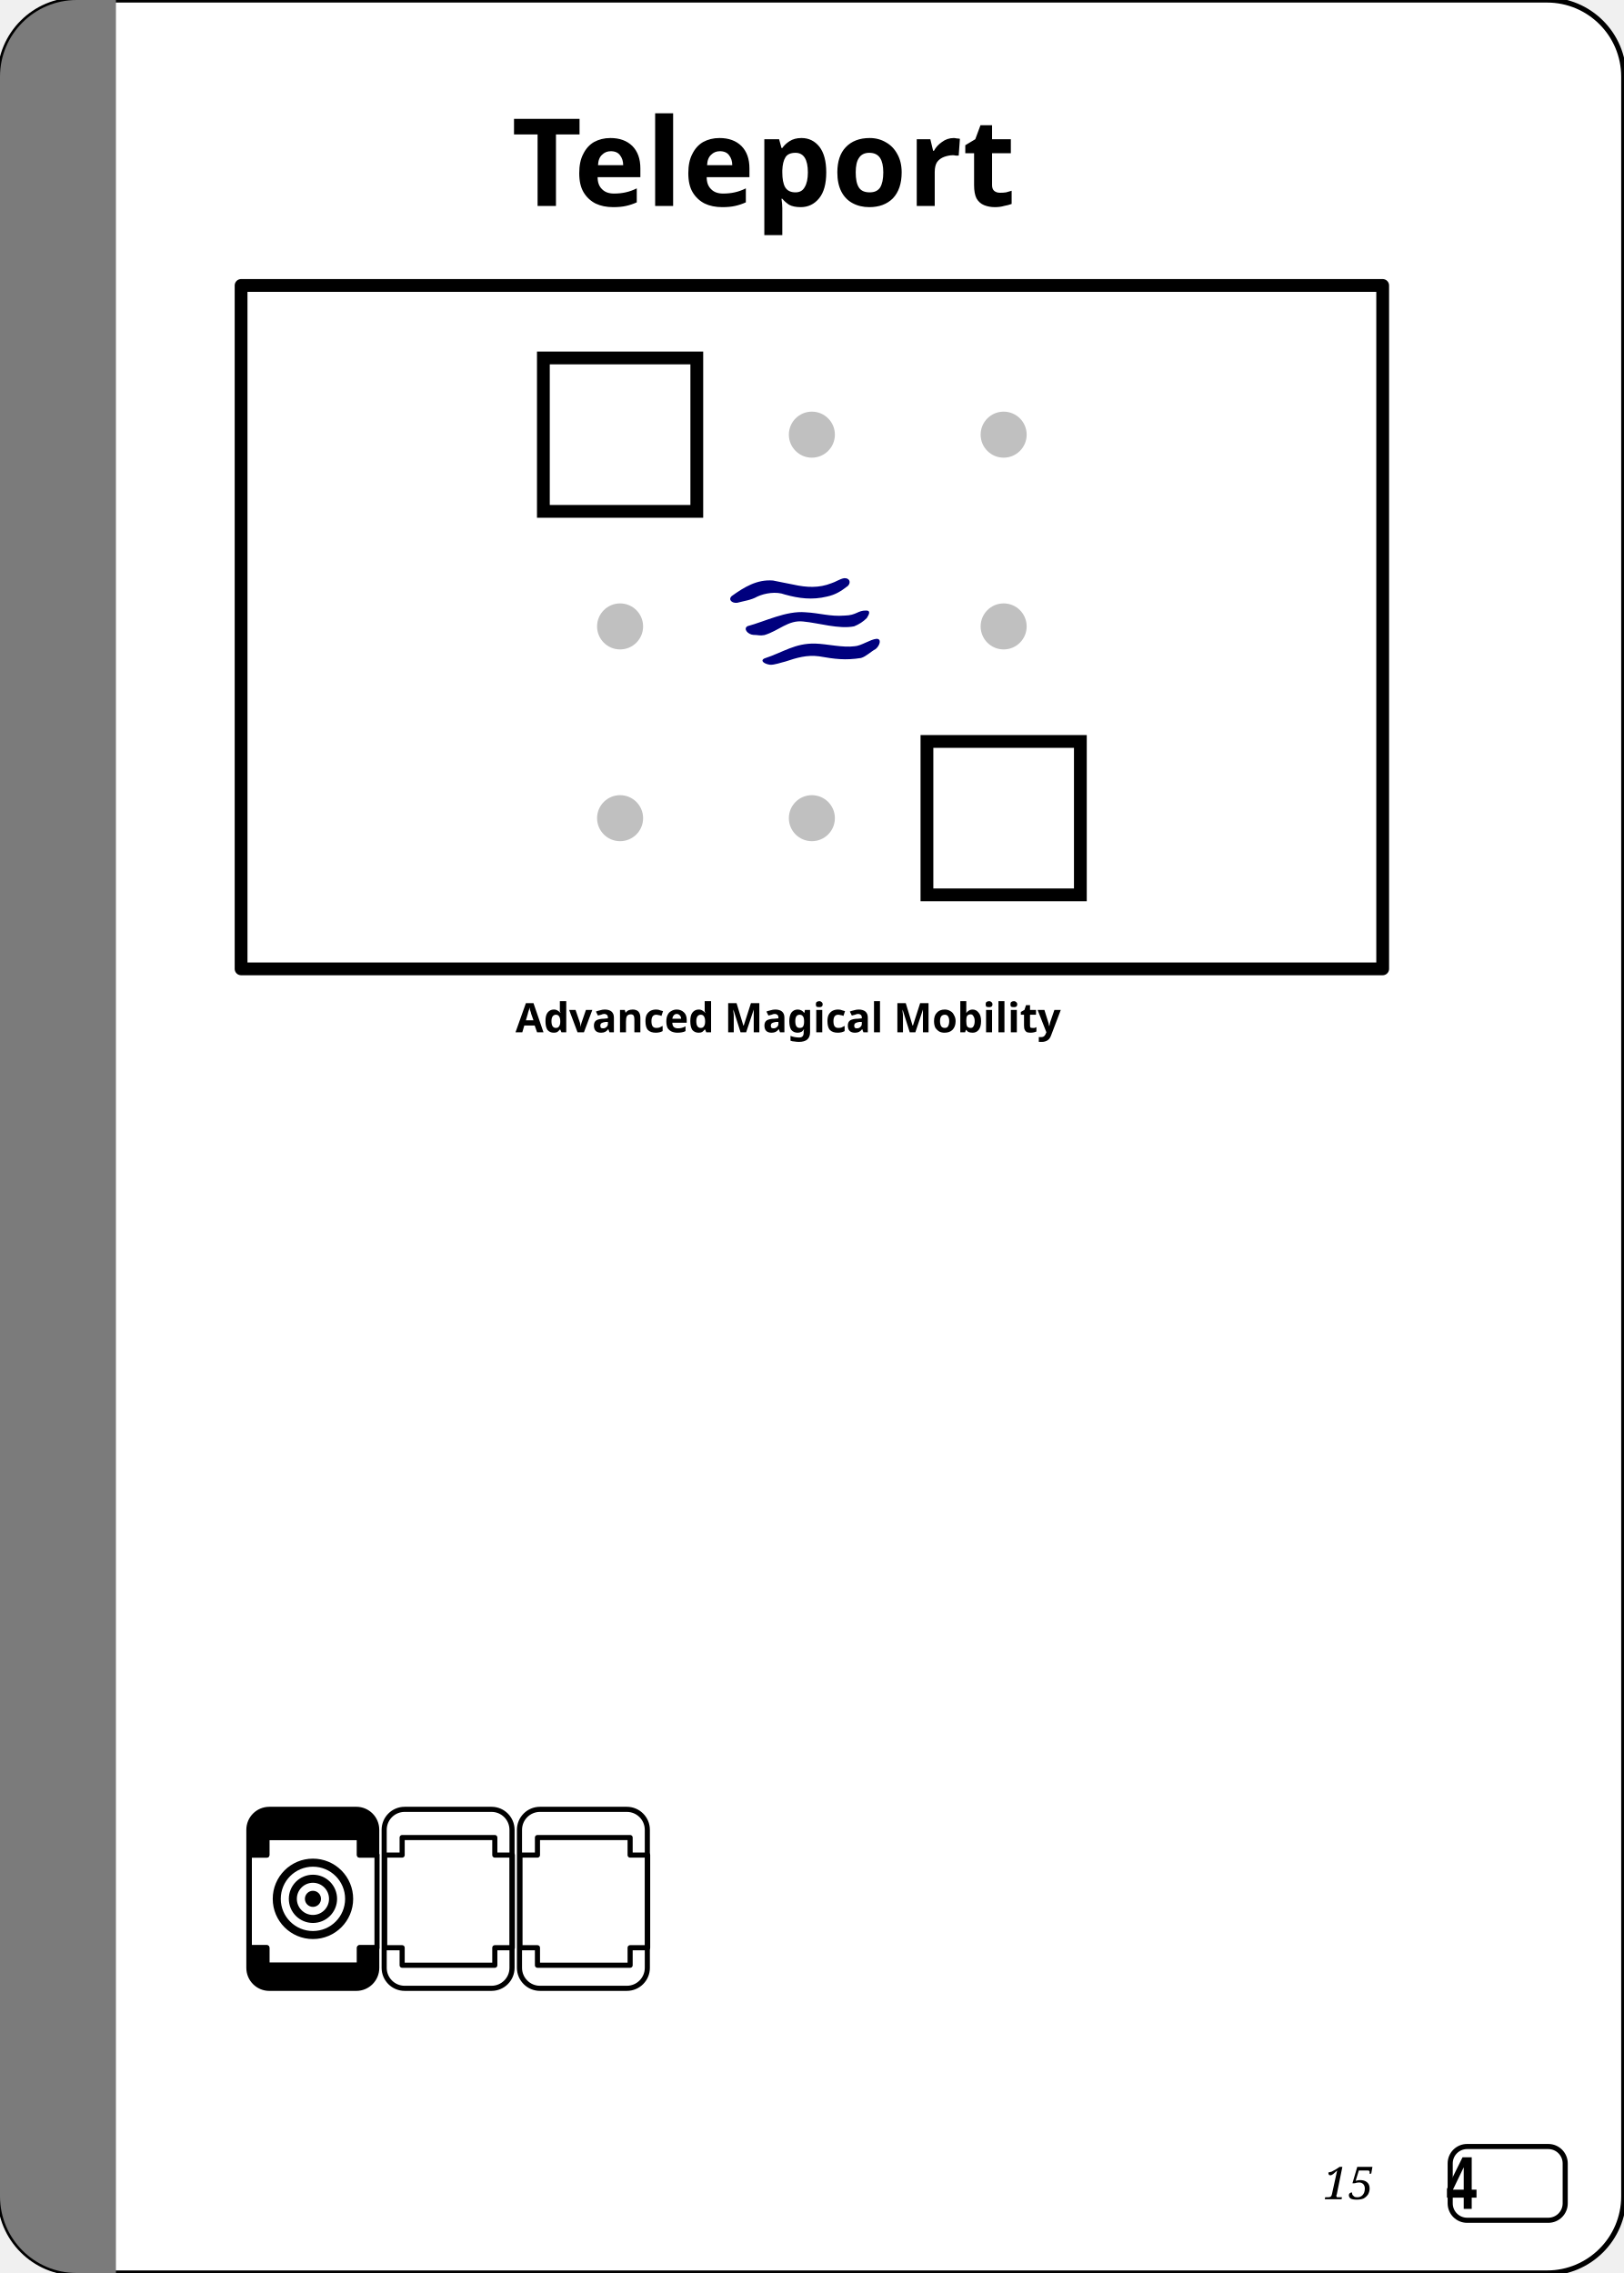
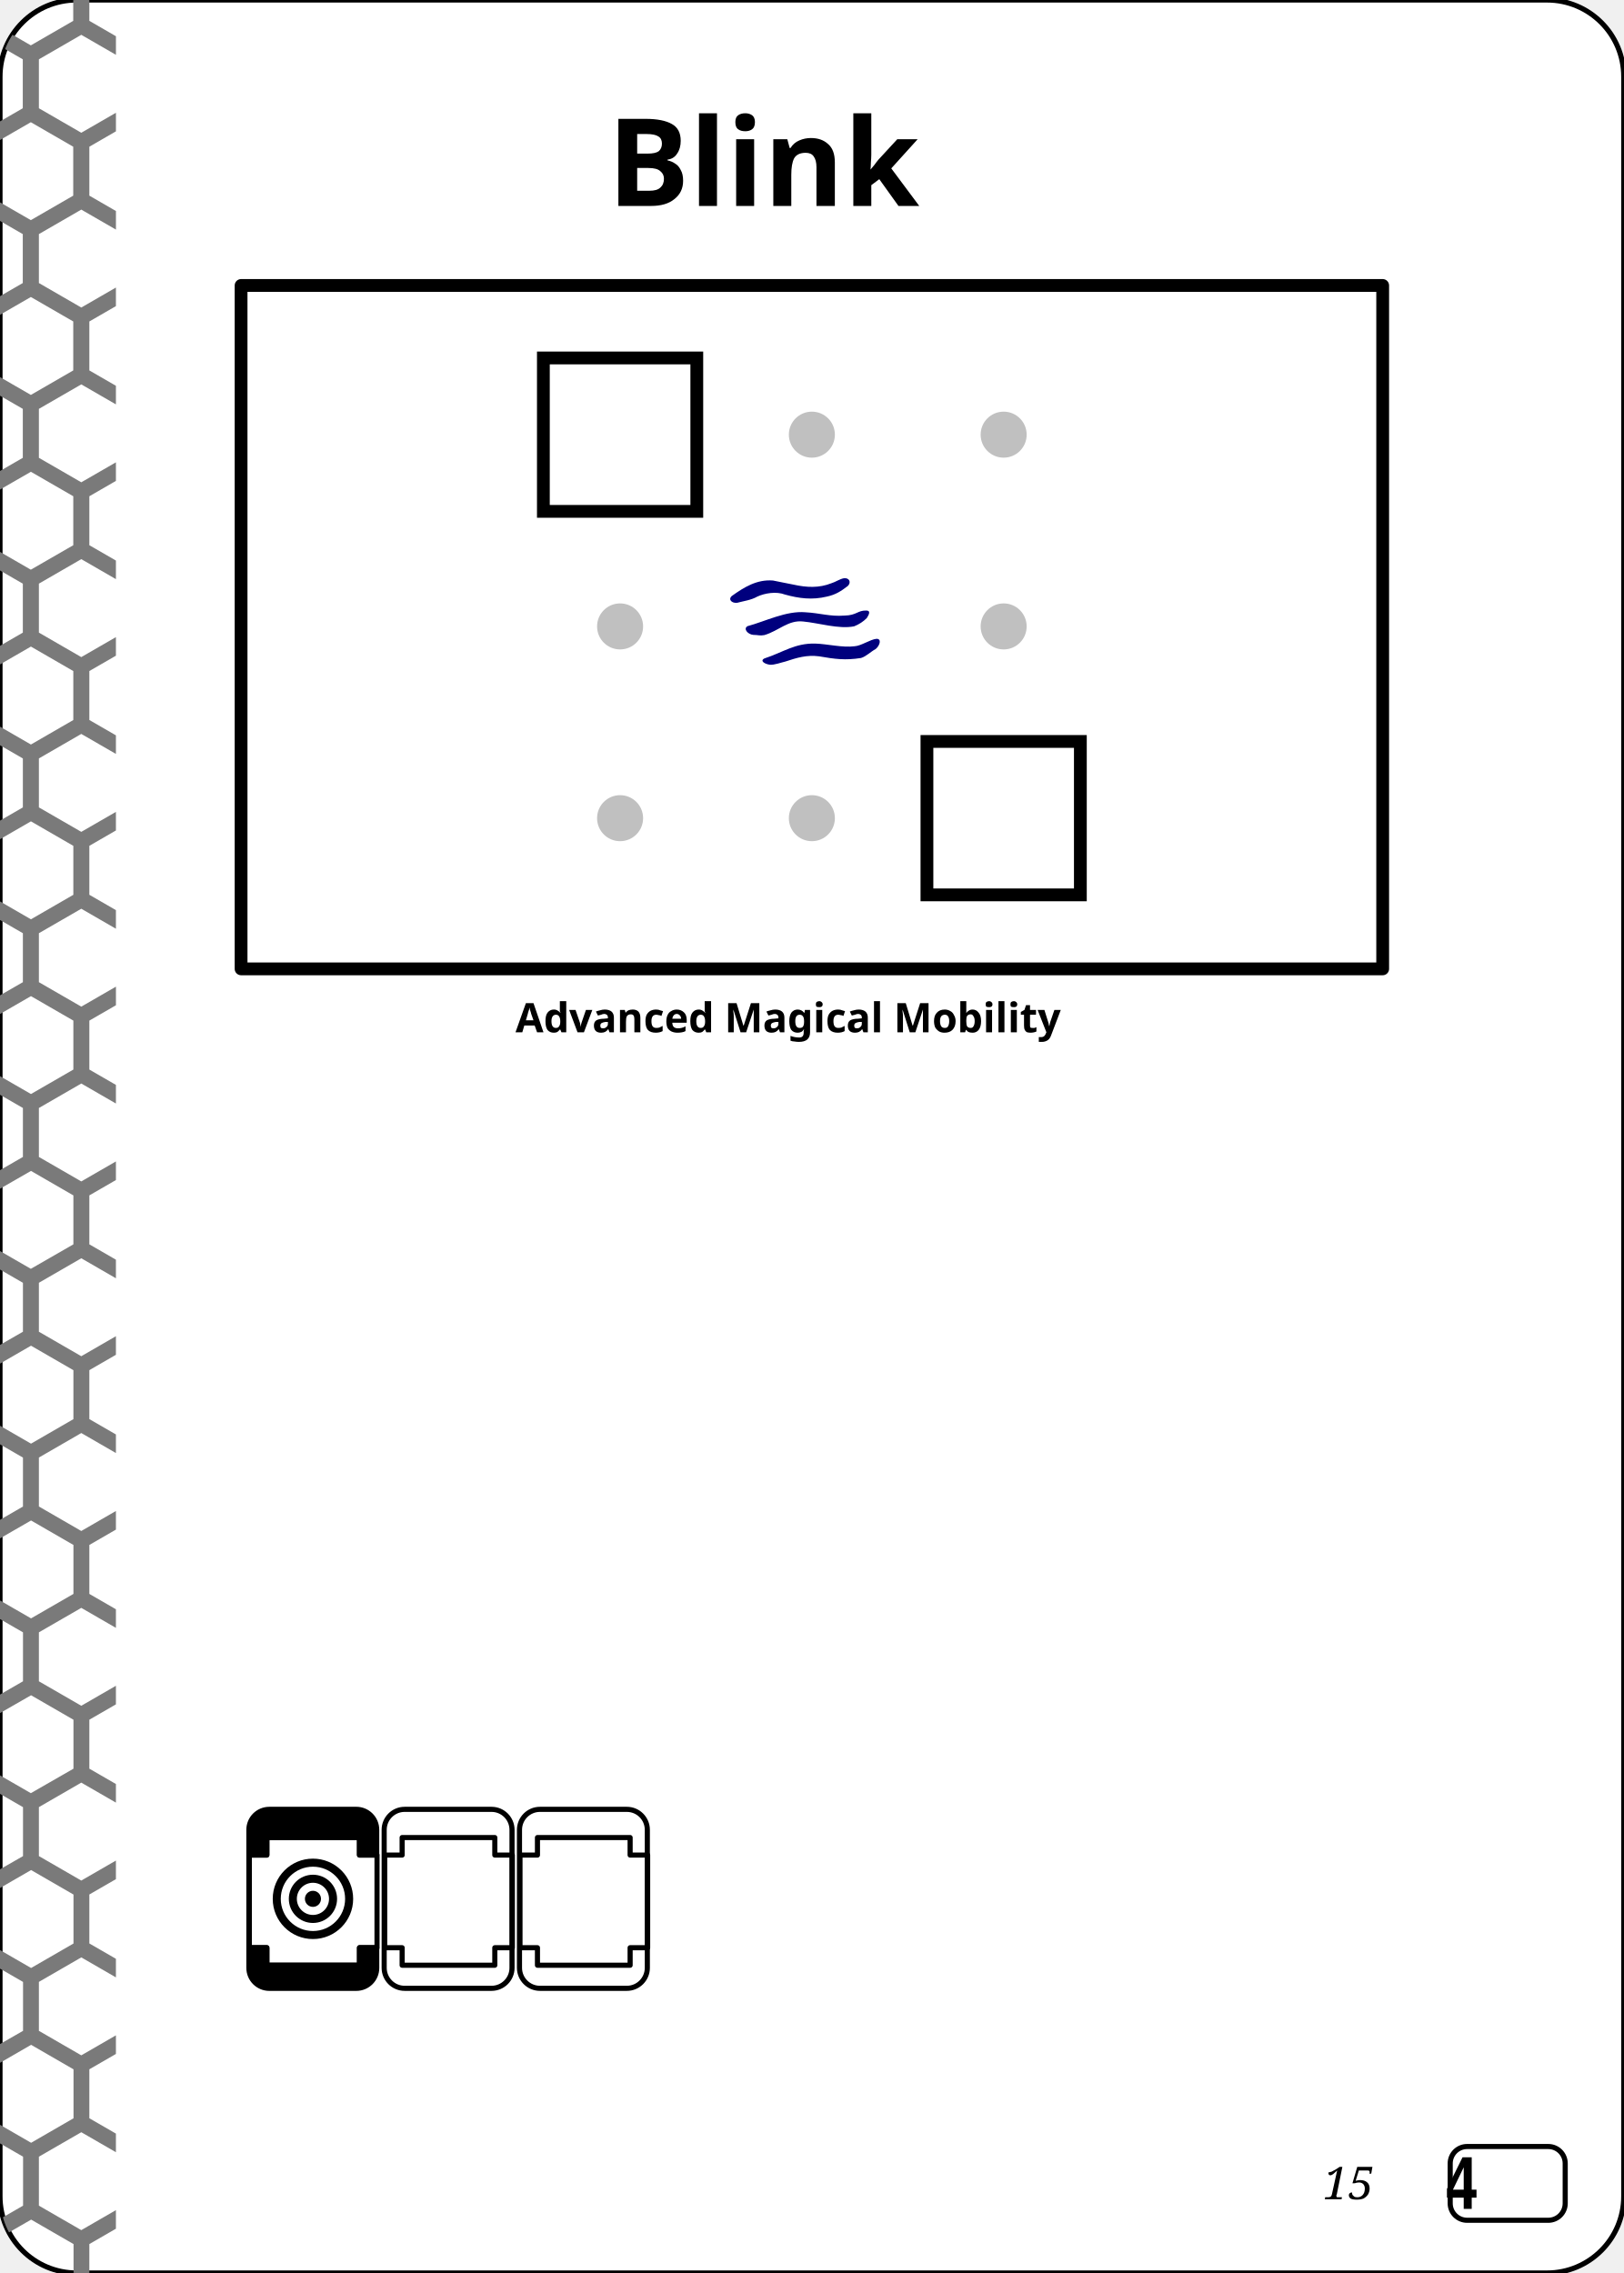
<svg xmlns="http://www.w3.org/2000/svg" xmlns:xlink="http://www.w3.org/1999/xlink" version="1.1" id="svg_root" width="63.5mm" height="88.9mm" viewBox="0 0 63.5 88.9">
  <defs>
    <clipPath id="clippath-1030">
      <rect id="sidebar-clip" x="3.5527137e-15" y="0" width="63.5" height="88.9" rx="3" ry="3" style="display:inline;fill:#ffffff;fill-opacity:1;stroke:none;stroke-width:0.2;stroke-miterlimit:4;stroke-dasharray:none;stroke-opacity:1" />
    </clipPath>
  </defs>
  <g id="card00">
    <rect id="rect1028" x="0" y="0" width="63.5" height="88.9" rx="3" ry="3" style="fill:#ffffff;stroke:none;stroke-width:0" />
    <g id="masters" style="display:none">
      <path style="color:#000000;font-style:normal;font-variant:normal;font-weight:normal;font-stretch:normal;font-size:medium;line-height:normal;font-family:sans-serif;text-indent:0;text-align:start;text-decoration:none;text-decoration-line:none;text-decoration-style:solid;text-decoration-color:#000000;letter-spacing:normal;word-spacing:normal;text-transform:none;writing-mode:lr-tb;direction:ltr;baseline-shift:baseline;text-anchor:start;white-space:normal;clip-rule:nonzero;display:inline;overflow:visible;visibility:visible;opacity:1;isolation:auto;mix-blend-mode:normal;color-interpolation:sRGB;color-interpolation-filters:linearRGB;solid-color:#000000;solid-opacity:1;fill:#303030;fill-opacity:1;fill-rule:evenodd;stroke:none;stroke-width:0.467;stroke-linecap:round;stroke-linejoin:miter;stroke-miterlimit:4;stroke-dasharray:none;stroke-dashoffset:0;stroke-opacity:1;filter:url(#filter9446);color-rendering:auto;image-rendering:auto;shape-rendering:auto;text-rendering:auto;enable-background:accumulate" d="M 3.395,0.496 C 3.162,0.413 2.97,0.396 2.764,0.425 2.402,0.478 1.899,0.587 1.497,0.768 1.062,0.964 0.961,1.113 0.605,1.311 0.273,1.495 -0.063,1.622 -0.328,1.902 -0.459,2.041 -0.343,2.149 -0.264,2.124 0.17,1.986 0.376,1.815 0.64,1.657 0.883,1.511 0.801,1.673 1.243,1.38 1.63,1.124 1.707,1.083 1.909,1.044 c 0.112,-0.047 0.228,-0.096 0.365,-0.139 0.322,-0.082 0.363,-0.059 0.765,-0.028 0.329,0.026 0.668,0.147 0.814,0.285 0.165,0.156 0.514,0.182 0.833,0.818 0.131,0.262 0.171,0.531 0.145,0.799 C 4.859,2.986 4.985,3.064 4.83,3.688 4.714,4.078 4.391,4.444 3.976,4.615 3.491,4.815 2.931,4.849 2.45,4.735 1.986,4.625 1.483,4.233 1.387,3.814 1.292,3.405 1.218,3.05 1.201,2.726 1.239,2.325 1.655,2.334 2.022,2.056 2.273,1.955 2.451,1.789 2.796,1.789 3.091,1.829 3.407,2.005 3.522,2.198 3.767,2.431 3.879,2.732 3.802,3.115 3.814,3.308 3.463,3.63 3.26,3.665 3.007,3.709 2.689,3.512 2.532,3.439 2.382,3.396 2.392,3.338 2.454,3.12 2.529,3.014 2.67,2.948 2.756,2.895 2.859,2.83 2.867,2.7 2.838,2.595 2.775,2.507 2.713,2.446 2.561,2.492 2.457,2.524 2.265,2.544 2.22,2.585 2.148,2.651 1.949,2.758 1.894,2.834 1.841,3.01 1.948,3.203 1.967,3.355 1.993,3.534 2.097,3.741 2.316,3.843 2.646,3.996 3.056,4.074 3.31,4.062 3.621,4.03 4.23,3.771 4.236,3.158 4.22,2.869 4.056,2.29 3.833,1.909 3.607,1.522 3.287,1.357 2.833,1.36 2.602,1.38 2.266,1.407 1.779,1.685 1.217,1.896 1.13,1.983 0.742,2.406 0.489,2.681 0.709,3.183 0.709,3.183 0.888,3.561 0.802,3.605 0.979,4.043 1.21,4.617 1.727,5.044 2.322,5.171 2.802,5.274 3.936,5.088 4.181,5.032 4.879,4.872 5.109,4.567 5.313,3.772 5.448,3.244 5.346,2.786 5.321,2.603 5.291,2.371 5.205,1.986 5.136,1.814 4.978,1.457 4.467,1.105 4.055,0.752 3.671,0.432 3.758,0.626 3.395,0.496 Z" id="element-air" />
      <path id="element-earth" style="color:#000000;font-style:normal;font-variant:normal;font-weight:normal;font-stretch:normal;font-size:medium;line-height:normal;font-family:sans-serif;text-indent:0;text-align:start;text-decoration:none;text-decoration-line:none;text-decoration-style:solid;text-decoration-color:#000000;letter-spacing:normal;word-spacing:normal;text-transform:none;writing-mode:lr-tb;direction:ltr;baseline-shift:baseline;text-anchor:start;white-space:normal;clip-rule:nonzero;display:inline;overflow:visible;visibility:visible;opacity:1;isolation:auto;mix-blend-mode:normal;color-interpolation:sRGB;color-interpolation-filters:linearRGB;solid-color:#000000;solid-opacity:1;fill:#004c00;fill-opacity:1;fill-rule:nonzero;stroke:none;stroke-width:0.467;stroke-linecap:round;stroke-linejoin:round;stroke-miterlimit:4;stroke-dasharray:none;stroke-dashoffset:0;stroke-opacity:1;color-rendering:auto;image-rendering:auto;shape-rendering:auto;text-rendering:auto;enable-background:accumulate" d="M 3.462,0.692 C 3.407,0.695 3.356,0.714 3.315,0.747 3.054,0.959 2.849,1.299 2.635,1.621 2.421,1.943 2.016,2.472 1.959,2.552 1.386,3.153 1.162,3.726 0.481,4.4 0.271,4.628 0.706,4.654 0.917,4.426 1.593,3.695 1.765,3.452 2.293,2.906 2.3,2.898 2.573,2.61 2.683,2.461 2.781,2.323 2.806,2.169 3.011,1.859 3.151,1.648 3.314,1.389 3.443,1.325 3.609,1.497 3.869,1.73 4.102,2.218 4.298,2.478 4.646,2.867 4.704,2.948 4.883,3.205 5.275,3.672 5.312,3.74 5.457,4.009 5.52,3.622 5.421,3.299 5.345,3.158 5.289,2.959 5.109,2.702 4.93,2.444 4.703,2.244 4.656,2.166 L 4.47,1.872 C 4.309,1.513 4.035,1.378 3.683,0.806 3.638,0.732 3.552,0.688 3.461,0.692 Z M 1.225,1.368 C 1.146,1.37 0.773,1.698 0.729,1.76 0.481,2.109 0.317,2.305 0.044,2.688 -0.135,2.938 0.198,2.995 0.377,2.745 0.586,2.453 1.068,1.94 1.221,1.889 c 0,0 0.502,0.363 0.669,0.452 0.28,0.152 0.603,-0.006 0.321,-0.155 C 2.249,2.206 1.968,1.997 1.854,1.859 1.695,1.673 1.418,1.437 1.225,1.368 Z m 2.872,1.881 c -0.183,0.009 -0.186,0.09 -0.09,0.236 0,0 0.366,0.619 0.493,1.007 C 4.661,4.759 5.171,4.712 5.007,4.369 4.811,3.96 4.318,3.362 4.318,3.362 4.273,3.289 4.187,3.245 4.096,3.249 Z M 3.493,3.386 C 3.359,3.388 3.252,3.512 3.254,3.636 L 3.185,4.779 C 3.181,5.085 3.65,4.848 3.646,4.543 3.614,4.296 3.711,3.769 3.493,3.386 Z m -0.822,-0.152 C 2.48,3.355 2.251,3.763 2.107,4.206 1.995,4.488 2.448,4.645 2.56,4.363 2.618,3.997 2.817,3.53 2.817,3.53 2.877,3.386 2.836,3.24 2.67,3.234 Z" />
      <path style="color:#000000;font-style:normal;font-variant:normal;font-weight:normal;font-stretch:normal;font-size:medium;line-height:normal;font-family:sans-serif;text-indent:0;text-align:start;text-decoration:none;text-decoration-line:none;text-decoration-style:solid;text-decoration-color:#000000;letter-spacing:normal;word-spacing:normal;text-transform:none;writing-mode:lr-tb;direction:ltr;baseline-shift:baseline;text-anchor:start;white-space:normal;clip-rule:nonzero;display:inline;overflow:visible;visibility:visible;opacity:1;isolation:auto;mix-blend-mode:normal;color-interpolation:sRGB;color-interpolation-filters:linearRGB;solid-color:#000000;solid-opacity:1;fill:#860000;fill-opacity:0.975;fill-rule:evenodd;stroke:none;stroke-width:0.467;stroke-linecap:round;stroke-linejoin:miter;stroke-miterlimit:4;stroke-dasharray:none;stroke-dashoffset:0;stroke-opacity:1;filter:url(#filter9446);color-rendering:auto;image-rendering:auto;shape-rendering:auto;text-rendering:auto;enable-background:accumulate" d="m 1.986,-0.02 c -0.069,0.07 0.008,0.216 0.008,0.216 0,0 0.059,0.238 0.082,0.456 C 2.098,0.87 2.071,1.052 2.057,1.181 2.034,1.389 1.848,1.78 1.704,1.998 1.56,2.216 1.468,2.438 1.457,2.708 c -0.002,0.055 0.018,0.162 0.027,0.214 C 1.322,3.099 1.147,3.186 0.981,3.232 0.759,3.294 0.412,3.464 0.112,3.74 c -0.239,0.22 -0.334,0.425 -0.415,0.709 -0.08,0.284 -0.13,0.517 -0.101,0.726 0,0 0.003,0.244 0.084,0.314 0.11,0.022 0.275,-0.096 0.275,-0.096 0.34,-0.242 0.654,-0.469 0.921,-0.551 0.291,-0.089 0.599,-0.06 0.798,3.025e-4 0.262,0.079 0.546,0.044 0.82,-0.016 0.189,-0.041 0.316,-0.135 0.455,-0.255 0.185,0.142 0.298,0.169 0.431,0.269 0.163,0.123 0.35,0.238 0.639,0.313 0.301,0.079 0.646,0.085 0.966,0.043 0.32,-0.042 0.613,-0.12 0.821,-0.298 0,0 0.179,-0.124 0.161,-0.194 -0.04,-0.064 -0.218,-0.133 -0.218,-0.133 0,0 -0.197,-0.076 -0.418,-0.198 C 5.11,4.252 4.939,4.038 4.791,3.907 4.615,3.752 4.569,3.544 4.492,3.332 4.416,3.122 4.32,2.853 4.025,2.66 3.883,2.568 3.745,2.49 3.598,2.436 3.563,2.285 3.565,2.145 3.583,1.99 3.641,1.708 3.553,1.329 3.447,1.057 3.335,0.77 3.104,0.622 2.954,0.466 2.794,0.299 2.571,0.117 2.345,0.033 c 0,0 -0.14,-0.058 -0.359,-0.053 z m 0.481,0.588 c 0.054,0.041 0.216,0.145 0.297,0.225 0.189,0.187 0.348,0.455 0.38,0.654 0.032,0.194 -0.005,0.365 -0.028,0.546 -0.014,0.117 0.002,0.246 0.05,0.37 -0.038,0.002 -0.134,0.005 -0.173,0.011 -0.132,0.018 -0.271,0.054 -0.421,0.106 -0.311,0.102 -0.071,0.164 0.243,0.134 0.245,-0.013 0.475,0.109 0.627,0.177 0.124,0.055 0.326,0.194 0.387,0.294 C 3.949,3.281 4.108,3.52 4.131,3.627 4.173,3.82 4.25,4.007 4.47,4.265 4.668,4.497 4.921,4.576 5.165,4.711 5.143,4.778 4.947,4.833 4.885,4.841 4.623,4.875 4.34,4.818 4.148,4.719 3.939,4.611 3.798,4.612 3.623,4.501 3.507,4.428 3.35,4.377 3.27,4.224 3.376,3.992 3.492,3.78 3.534,3.553 3.601,3.249 3.284,3.548 3.147,3.78 3.002,4.087 2.767,4.323 2.414,4.44 2.185,4.516 1.989,4.445 1.776,4.402 1.564,4.359 1.266,4.311 0.881,4.429 0.616,4.509 0.268,4.602 0.016,4.88 -0.011,4.736 0.063,4.59 0.086,4.52 0.162,4.291 0.381,4.059 0.525,3.925 0.746,3.721 1.022,3.66 1.25,3.597 1.419,3.55 1.491,3.553 1.667,3.407 1.796,3.616 1.978,3.787 2.193,3.926 2.459,4.096 2.397,3.809 2.141,3.531 1.975,3.349 1.915,3.191 1.891,2.797 1.879,2.595 1.979,2.375 2.116,2.167 2.294,1.92 2.444,1.703 2.481,1.365 2.504,1.098 2.525,0.753 2.468,0.568 Z" id="element-fire" />
      <path id="element-water" style="color:#000000;font-style:normal;font-variant:normal;font-weight:normal;font-stretch:normal;font-size:medium;line-height:normal;font-family:sans-serif;text-indent:0;text-align:start;text-decoration:none;text-decoration-line:none;text-decoration-style:solid;text-decoration-color:#000000;letter-spacing:normal;word-spacing:normal;text-transform:none;writing-mode:lr-tb;direction:ltr;baseline-shift:baseline;text-anchor:start;white-space:normal;clip-rule:nonzero;display:inline;overflow:visible;visibility:visible;opacity:1;isolation:auto;mix-blend-mode:normal;color-interpolation:sRGB;color-interpolation-filters:linearRGB;solid-color:#000000;solid-opacity:1;fill:#00007e;fill-opacity:1;fill-rule:evenodd;stroke:none;stroke-width:0.467;stroke-linecap:round;stroke-linejoin:miter;stroke-miterlimit:4;stroke-dasharray:none;stroke-dashoffset:0;stroke-opacity:1;color-rendering:auto;image-rendering:auto;shape-rendering:auto;text-rendering:auto;enable-background:accumulate" d="M 5.526,3.485 C 5.278,3.51 4.929,3.761 4.676,3.775 4.203,3.839 3.605,3.685 3.132,3.671 2.333,3.652 1.887,4.009 1.145,4.252 0.957,4.345 1.15,4.471 1.36,4.499 1.532,4.513 1.807,4.409 1.97,4.372 2.414,4.224 2.806,4.107 3.279,4.169 3.905,4.278 4.308,4.332 4.922,4.235 5.122,4.177 5.314,3.979 5.494,3.885 5.657,3.753 5.742,3.479 5.526,3.485 Z M 5.125,2.379 C 4.789,2.371 4.748,2.568 4.278,2.576 3.704,2.62 3.323,2.478 2.753,2.447 1.999,2.379 1.172,2.805 0.484,2.99 0.303,3.093 0.498,3.314 0.709,3.331 0.897,3.331 0.959,3.373 1.143,3.339 1.711,3.17 2.076,2.74 2.665,2.808 3.259,2.863 4.059,3.117 4.654,2.996 4.842,2.921 5.013,2.811 5.148,2.673 5.243,2.528 5.307,2.374 5.125,2.379 Z M 4.262,1.114 C 4.099,1.139 3.921,1.265 3.764,1.311 3.281,1.504 2.792,1.479 2.28,1.365 2.052,1.327 1.708,1.245 1.481,1.205 0.852,1.154 0.352,1.465 -0.13,1.809 -0.285,1.945 -0.133,2.1 0.078,2.076 0.321,2.009 0.623,1.974 0.863,1.835 1.165,1.695 1.611,1.626 1.941,1.752 2.502,1.908 3.013,1.972 3.589,1.833 3.928,1.76 4.142,1.622 4.411,1.414 4.546,1.272 4.464,1.098 4.262,1.114 Z" />
    </g>
    <rect id="card-border" x="0" y="0" width="63.5" height="88.9" rx="3" ry="3" style="fill:none;stroke:#000000;stroke-width:0.2;stroke-miterlimit:4;stroke-dasharray:none;stroke-opacity:1;fill-opacity:1" />
    <text id="spell-title" xml:space="preserve" style="font-style:normal;font-variant:normal;font-weight:bold;font-stretch:normal;font-size:3.175px;line-height:125%;font-family:Lato;-inkscape-font-specification:'Lato Bold';text-align:center;letter-spacing:0px;word-spacing:0px;text-anchor:middle;display:inline;fill:#000000;fill-opacity:1;stroke:none;stroke-width:0.265" x="31.785" y="8.054">
-       <tspan x="31.785" y="8.054" style="font-style:normal;font-variant:normal;font-weight:bold;font-stretch:normal;font-size:4.763px;font-family:CCTreasureTrove;-inkscape-font-specification:'CCTreasureTrove Bold';fill:#000000;fill-opacity:1;stroke-width:0.265" id="tspan64-5">Teleport</tspan>
+       <tspan x="31.785" y="8.054" style="font-style:normal;font-variant:normal;font-weight:bold;font-stretch:normal;font-size:4.763px;font-family:CCTreasureTrove;-inkscape-font-specification:'CCTreasureTrove Bold';fill:#000000;fill-opacity:1;stroke-width:0.265" id="tspan64-5">Blink</tspan>
    </text>
    <text id="class-name" xml:space="preserve" style="font-style:normal;font-variant:normal;font-weight:bold;font-stretch:normal;font-size:1.587px;line-height:125%;font-family:Lato;-inkscape-font-specification:'Lato Bold';text-align:center;letter-spacing:0px;word-spacing:0px;text-anchor:middle;display:inline;fill:#000000;fill-opacity:1;stroke:none;stroke-width:0.265" x="31.785" y="40.376">
      <tspan x="31.785" y="40.376" style="font-style:normal;font-variant:normal;font-weight:bold;font-stretch:normal;font-size:1.587px;font-family:CCTreasureTrove;-inkscape-font-specification:'CCTreasureTrove Bold';fill:#000000;fill-opacity:1;stroke-width:0.265" id="tspan7315">Advanced Magical Mobility</tspan>
    </text>
-     <rect style="display:inline;fill:#7b7b7b;fill-opacity:1;stroke:none;stroke-width:1.9;stroke-linecap:round;stroke-linejoin:round;stroke-opacity:0.87" id="sidebar-gray" width="19.213" height="94.62" x="-14.679" y="-3.443" clip-path="url(#clippath-1030)" />
+     <path id="sidebar-hex" clip-path="url(#clippath-1030)" style="display:inline;fill:#7a7a7a;stroke-width:1.9;stroke-linecap:round;stroke-linejoin:round;stroke-opacity:0.87" d="M -14.679,-3.443 V 91.178 h 8.321 l 1.643,-0.949 1.643,0.949 h 0.659 l 1.644,-0.949 1.644,0.949 H 1.535 l 1.644,-0.949 1.354,0.782 v -0.728 l -1.039,-0.6 v -1.915 l 1.039,-0.6 V 86.441 L 3.179,87.223 1.521,86.266 v -1.915 l 1.658,-0.957 1.354,0.782 V 83.448 l -1.039,-0.6 v -1.915 l 1.039,-0.6 V 79.605 L 3.179,80.387 1.521,79.429 v -1.915 l 1.658,-0.958 1.354,0.782 v -0.727 l -1.039,-0.6 v -1.915 l 1.039,-0.6 V 72.769 L 3.179,73.551 1.521,72.594 V 70.679 l 1.658,-0.958 1.354,0.782 v -0.728 l -1.039,-0.6 v -1.915 l 1.039,-0.6 V 65.933 L 3.179,66.715 1.521,65.758 v -1.915 l 1.658,-0.957 1.354,0.782 v -0.728 l -1.039,-0.6 v -1.915 l 1.039,-0.6 V 59.097 L 3.179,59.879 1.521,58.921 v -1.915 l 1.658,-0.958 1.354,0.782 v -0.727 l -1.039,-0.6 v -1.915 l 1.039,-0.6 V 52.261 L 3.179,53.043 1.521,52.086 v -1.915 l 1.658,-0.958 1.354,0.782 V 49.268 L 3.494,48.668 v -1.915 l 1.039,-0.6 V 45.425 L 3.179,46.207 1.521,45.25 v -1.915 l 1.658,-0.957 1.354,0.782 V 42.432 L 3.494,41.832 V 39.917 L 4.534,39.317 V 38.589 L 3.179,39.371 1.521,38.414 v -1.915 l 1.658,-0.957 1.354,0.782 v -0.728 l -1.039,-0.6 v -1.915 l 1.039,-0.6 V 31.754 L 3.179,32.535 1.521,31.578 v -1.915 l 1.658,-0.958 1.354,0.782 v -0.727 l -1.039,-0.6 v -1.915 l 1.039,-0.6 V 24.918 L 3.179,25.7 1.521,24.742 v -1.915 l 1.658,-0.958 1.354,0.782 V 21.924 L 3.494,21.324 v -1.915 l 1.039,-0.6 V 18.082 L 3.179,18.863 1.521,17.906 v -1.915 l 1.658,-0.957 1.354,0.782 v -0.728 l -1.039,-0.6 v -1.915 l 1.039,-0.6 V 11.246 L 3.179,12.028 1.521,11.07 V 9.156 L 3.179,8.198 4.534,8.98 V 8.253 L 3.494,7.652 V 5.738 L 4.534,5.137 V 4.41 L 3.179,5.192 1.521,4.234 V 2.32 L 3.179,1.362 4.534,2.144 V 1.417 L 3.494,0.816 V -1.098 l 1.039,-0.6 v -1.744 z m 7.991,1.387 1.658,0.958 V 0.816 L -6.688,1.774 -8.346,0.816 V -1.098 Z m 3.947,0 1.658,0.958 V 0.816 L -2.741,1.774 -4.399,0.816 V -1.098 Z m 3.947,0 1.658,0.958 V 0.816 L 1.206,1.774 -0.453,0.816 V -1.098 Z M -4.714,1.362 -3.056,2.32 V 4.234 L -4.714,5.192 -6.373,4.234 V 2.32 Z m 3.947,0 1.658,0.958 V 4.234 L -0.768,5.192 -2.426,4.234 V 2.32 Z M -6.688,4.78 -5.03,5.738 V 7.652 L -6.688,8.61 -8.346,7.652 V 5.738 Z m 3.947,0 1.658,0.958 V 7.652 L -2.741,8.61 -4.399,7.652 V 5.738 Z m 3.947,0 1.658,0.958 V 7.652 L 1.206,8.61 -0.453,7.652 V 5.738 Z m -5.92,3.418 1.658,0.958 V 11.07 L -4.714,12.028 -6.373,11.07 V 9.156 Z m 3.947,0 1.658,0.958 V 11.07 L -0.768,12.028 -2.426,11.07 V 9.156 Z m -5.92,3.418 1.658,0.957 v 1.915 l -1.658,0.958 -1.658,-0.958 v -1.915 z m 3.947,0 1.658,0.957 v 1.915 l -1.658,0.958 -1.658,-0.958 v -1.915 z m 3.947,0 1.658,0.957 v 1.915 l -1.658,0.958 -1.658,-0.958 v -1.915 z m -5.92,3.418 1.658,0.957 v 1.915 l -1.658,0.957 -1.658,-0.957 v -1.915 z m 3.947,0 1.658,0.957 v 1.915 l -1.658,0.957 -1.658,-0.957 v -1.915 z m -5.92,3.418 1.658,0.957 v 1.915 l -1.658,0.957 -1.658,-0.957 v -1.915 z m 3.947,0 1.658,0.957 V 21.324 L -2.741,22.281 -4.399,21.324 v -1.915 z m 3.947,0 1.658,0.957 V 21.324 L 1.206,22.281 -0.453,21.324 v -1.915 z m -5.92,3.418 1.658,0.958 v 1.915 l -1.658,0.958 -1.658,-0.958 v -1.915 z m 3.947,0 1.658,0.958 v 1.915 l -1.658,0.958 -1.658,-0.958 v -1.915 z m -5.92,3.418 1.658,0.958 v 1.915 l -1.658,0.958 -1.658,-0.958 v -1.915 z m 3.947,0 1.658,0.958 v 1.915 l -1.658,0.958 -1.658,-0.958 v -1.915 z m 3.947,0 1.658,0.958 v 1.915 l -1.658,0.958 -1.658,-0.958 v -1.915 z m -5.92,3.418 1.658,0.958 v 1.915 l -1.658,0.958 -1.658,-0.958 v -1.915 z m 3.947,0 1.658,0.958 v 1.915 l -1.658,0.958 -1.658,-0.958 v -1.915 z m -5.92,3.418 1.658,0.958 v 1.915 l -1.658,0.958 -1.658,-0.958 v -1.915 z m 3.947,0 1.658,0.958 v 1.915 l -1.658,0.958 -1.658,-0.958 v -1.915 z m 3.947,0 1.658,0.958 v 1.915 l -1.658,0.958 -1.658,-0.958 v -1.915 z m -5.92,3.418 1.658,0.957 v 1.915 l -1.658,0.958 -1.658,-0.958 v -1.915 z m 3.947,0 1.658,0.957 v 1.915 L -0.768,39.371 -2.426,38.414 v -1.915 z m -5.92,3.418 1.658,0.957 v 1.915 l -1.658,0.957 -1.658,-0.957 v -1.915 z m 3.947,0 1.658,0.957 v 1.915 l -1.658,0.957 -1.658,-0.957 v -1.915 z m 3.947,0 1.658,0.957 v 1.915 l -1.658,0.957 -1.658,-0.957 v -1.915 z m -5.92,3.418 1.658,0.957 v 1.915 l -1.658,0.957 -1.658,-0.957 v -1.915 z m 3.947,0 1.658,0.957 v 1.915 l -1.658,0.957 -1.658,-0.957 v -1.915 z m -5.92,3.418 1.658,0.958 v 1.915 l -1.658,0.958 -1.658,-0.958 v -1.915 z m 3.947,0 1.658,0.958 V 48.668 L -2.741,49.625 -4.399,48.668 v -1.915 z m 3.947,0 1.658,0.958 V 48.668 L 1.206,49.625 -0.453,48.668 v -1.915 z m -5.92,3.418 1.658,0.958 v 1.915 l -1.658,0.958 -1.658,-0.958 v -1.915 z m 3.947,0 1.658,0.958 V 52.086 L -0.768,53.043 -2.426,52.086 v -1.915 z m -5.92,3.418 1.658,0.958 v 1.915 l -1.658,0.958 -1.658,-0.958 v -1.915 z m 3.947,0 1.658,0.958 v 1.915 l -1.658,0.958 -1.658,-0.958 v -1.915 z m 3.947,0 1.658,0.958 v 1.915 l -1.658,0.958 -1.658,-0.958 v -1.915 z m -5.92,3.418 1.658,0.958 v 1.915 l -1.658,0.958 -1.658,-0.958 v -1.915 z m 3.947,0 1.658,0.958 v 1.915 l -1.658,0.958 -1.658,-0.958 v -1.915 z m -5.92,3.418 1.658,0.957 v 1.915 l -1.658,0.957 -1.658,-0.957 v -1.915 z m 3.947,0 1.658,0.957 v 1.915 l -1.658,0.957 -1.658,-0.957 v -1.915 z m 3.947,0 1.658,0.957 v 1.915 l -1.658,0.957 -1.658,-0.957 v -1.915 z m -5.92,3.418 1.658,0.957 v 1.915 l -1.658,0.957 -1.658,-0.957 v -1.915 z m 3.947,0 1.658,0.957 v 1.915 l -1.658,0.957 -1.658,-0.957 v -1.915 z m -5.92,3.418 1.658,0.957 v 1.915 l -1.658,0.957 -1.658,-0.957 v -1.915 z m 3.947,0 1.658,0.957 v 1.915 L -2.741,70.133 -4.399,69.176 v -1.915 z m 3.947,0 1.658,0.957 v 1.915 L 1.206,70.133 -0.453,69.176 v -1.915 z m -5.92,3.418 1.658,0.958 v 1.915 l -1.658,0.958 -1.658,-0.958 V 70.679 Z m 3.947,0 1.658,0.958 v 1.915 L -0.768,73.551 -2.426,72.594 V 70.679 Z m -5.92,3.418 1.658,0.958 v 1.915 l -1.658,0.958 -1.658,-0.958 v -1.915 z m 3.947,0 1.658,0.958 v 1.915 l -1.658,0.958 -1.658,-0.958 v -1.915 z m 3.947,0 1.658,0.958 v 1.915 l -1.658,0.958 -1.658,-0.958 v -1.915 z m -5.92,3.418 1.658,0.958 v 1.915 l -1.658,0.958 -1.658,-0.958 v -1.915 z m 3.947,0 1.658,0.958 V 79.429 L -0.768,80.387 -2.426,79.429 v -1.915 z m -5.92,3.418 1.658,0.958 v 1.915 l -1.658,0.958 -1.658,-0.958 v -1.915 z m 3.947,0 1.658,0.958 v 1.915 l -1.658,0.958 -1.658,-0.958 v -1.915 z m 3.947,0 1.658,0.958 v 1.915 l -1.658,0.958 -1.658,-0.958 v -1.915 z m -5.92,3.418 1.658,0.957 v 1.915 l -1.658,0.957 -1.658,-0.957 v -1.915 z m 3.947,0 1.658,0.957 v 1.915 l -1.658,0.957 -1.658,-0.957 v -1.915 z m -5.92,3.418 1.658,0.957 v 1.915 l -1.658,0.957 -1.658,-0.957 v -1.915 z m 3.947,0 1.658,0.957 v 1.915 l -1.658,0.957 -1.658,-0.957 v -1.915 z m 3.947,0 1.658,0.957 v 1.915 l -1.658,0.957 -1.658,-0.957 v -1.915 z" />
    <text id="rev-id" xml:space="preserve" style="font-style:normal;font-weight:normal;font-size:1.764px;line-height:125%;font-family:Georgia;text-align:end;letter-spacing:0px;word-spacing:0px;text-anchor:end;display:inline;fill:#000000;fill-opacity:1;stroke:none;stroke-width:0.265" x="57.138" y="86.014">
      <tspan x="56.012" y="86.014" style="font-style:italic;font-variant:normal;font-weight:normal;font-stretch:normal;font-size:1.764px;font-family:Georgia;text-align:end;text-anchor:end;fill:#000000;fill-opacity:1;stroke-width:0.265" id="tspan71">15</tspan>
    </text>
    <text xml:space="preserve" style="font-size:2.822px;line-height:1.25;font-family:'Fira Sans';-inkscape-font-specification:'Fira Sans';display:inline;stroke-width:0.265" x="59.001" y="86.39" id="spell-id">
      <tspan id="tspan3892" style="font-style:normal;font-variant:normal;font-weight:bold;font-stretch:condensed;font-size:2.822px;font-family:'Arial Narrow';-inkscape-font-specification:'Arial Narrow Bold Condensed';text-align:center;text-anchor:middle;stroke-width:0.265" x="59.001" y="86.39">4</tspan>
    </text>
    <rect style="display:inline;fill:none;fill-opacity:0.458;stroke:#000000;stroke-width:0.2;stroke-linecap:round;stroke-linejoin:round;stroke-dasharray:none;stroke-opacity:1" id="spell-id-border" width="4.498" height="2.885" x="56.713" y="83.953" ry="0.662" />
    <rect style="display:inline;fill:none;stroke:#000000;stroke-width:0.5;stroke-linecap:round;stroke-linejoin:round;stroke-dasharray:none;stroke-opacity:1" id="spell-pattern-border" width="44.645" height="26.728" x="9.428" y="11.165" />
    <flowRoot transform="matrix(0.2645833,0,0,0.2645833,1.794193,3.940711)" xml:space="preserve" id="spell-description" style="font-style:normal;font-weight:normal;font-size:10.667px;line-height:125%;font-family:sans-serif;letter-spacing:0px;word-spacing:0px;display:inline;fill:#000000;fill-opacity:1;stroke:none;stroke-width:1px;stroke-linecap:butt;stroke-linejoin:miter;stroke-opacity:1">
      <flowRegion id="flowRegion4270">
        <rect x="28.8" y="146" width="171.755" height="163.491" id="rect88" />
      </flowRegion>
-       <flowPara id="flowPara91" style="font-style:normal;font-variant:normal;font-weight:normal;font-stretch:normal;font-size:10.667px;font-family:'Slabo 27px';-inkscape-font-specification:'Slabo 27px, '">Target jumps instantly to an ally's position, bypassing any walls or barriers.</flowPara>
+       <flowPara id="flowPara91" style="font-style:normal;font-variant:normal;font-weight:normal;font-stretch:normal;font-size:10.667px;font-family:'Slabo 27px';-inkscape-font-specification:'Slabo 27px, '">Target teleports (bypassing any walls or barriers) instantly to either: an ally's position, or a room exactly 3 spaces away.</flowPara>
    </flowRoot>
    <flowRoot transform="matrix(0.2645833,0,0,0.2645833,1.807259,41.51155)" xml:space="preserve" id="spell-info" style="font-style:normal;font-weight:normal;font-size:9.333px;line-height:125%;font-family:sans-serif;letter-spacing:0px;word-spacing:0px;display:inline;fill:#000000;fill-opacity:1;stroke:none;stroke-width:1px;stroke-linecap:butt;stroke-linejoin:miter;stroke-opacity:1">
      <flowRegion id="flowRegion1289">
        <rect x="28.8" y="146" width="172.117" height="130.355" id="rect1287" />
      </flowRegion>
      <flowPara id="flowPara1291" style="font-style:normal;font-variant:normal;font-weight:normal;font-stretch:normal;font-size:9.333px;font-family:'Slabo 27px';-inkscape-font-specification:'Slabo 27px, '">Target: You or an ally within range</flowPara>
    </flowRoot>
    <g id="range-cards" transform="translate(-4.061215,-0.2584242)" style="display:inline">
      <g id="use26838" style="display:inline" transform="translate(6.349999,-8.466665)">
        <rect style="fill:none;fill-opacity:0.623;stroke:#000000;stroke-width:0.2;stroke-linecap:round;stroke-linejoin:round;stroke-dasharray:none;stroke-opacity:1" id="rect6629" width="5" height="7" x="12.735" y="79.491" ry="0.801" />
        <path id="path6631" style="fill:none;fill-opacity:0.623;stroke:#000000;stroke-width:0.2;stroke-linecap:round;stroke-linejoin:round;stroke-dasharray:none;stroke-opacity:1" d="m 13.438,80.594 v 0.685 H 12.753 v 3.624 h 0.685 v 0.685 h 3.624 v -0.685 h 0.685 v -3.624 h -0.685 v -0.685 z" />
      </g>
      <g id="use26840" style="display:inline" transform="translate(11.64166,-8.466665)">
        <rect style="fill:none;fill-opacity:0.623;stroke:#000000;stroke-width:0.2;stroke-linecap:round;stroke-linejoin:round;stroke-dasharray:none;stroke-opacity:1" id="rect6635" width="5" height="7" x="12.735" y="79.491" ry="0.801" />
        <path id="path6637" style="fill:none;fill-opacity:0.623;stroke:#000000;stroke-width:0.2;stroke-linecap:round;stroke-linejoin:round;stroke-dasharray:none;stroke-opacity:1" d="m 13.438,80.594 v 0.685 H 12.753 v 3.624 h 0.685 v 0.685 h 3.624 v -0.685 h 0.685 v -3.624 h -0.685 v -0.685 z" />
      </g>
      <g id="use27284" style="display:inline" transform="translate(1.058334,-8.466665)">
        <path id="path6623" style="fill:#000000;fill-opacity:1;stroke:#000000;stroke-width:0.2;stroke-linecap:round;stroke-linejoin:round;stroke-dasharray:none;stroke-opacity:1" d="m 13.537,79.491 c -0.444,0 -0.801,0.357 -0.801,0.801 v 5.398 c 0,0.444 0.357,0.802 0.801,0.802 h 3.398 c 0.444,0 0.801,-0.358 0.801,-0.802 v -0.787 h -0.673 v 0.685 h -3.624 v -0.685 H 12.753 v -3.624 h 0.685 v -0.685 h 3.624 v 0.685 h 0.673 v -0.988 c 0,-0.444 -0.357,-0.801 -0.801,-0.801 z" />
        <path id="path6625" style="fill:none;fill-opacity:1;stroke:#000000;stroke-width:0.2;stroke-linecap:round;stroke-linejoin:round;stroke-dasharray:none;stroke-opacity:1" d="m 13.438,80.594 v 0.685 H 12.753 v 3.624 h 0.685 v 0.685 h 3.624 v -0.685 h 0.685 v -3.624 h -0.685 v -0.685 z" />
      </g>
    </g>
    <g id="range-0" transform="translate(57.66711,-19.09625)" style="display:inline">
      <path id="path21899" style="fill:#010101;stroke-width:0.25;stroke-linecap:round" d="m -45.429,91.79 a 1.572,1.572 0 0 0 -1.572,1.573 1.572,1.572 0 0 0 1.572,1.572 1.572,1.572 0 0 0 1.573,-1.572 1.572,1.572 0 0 0 -1.573,-1.573 z m 0,0.315 a 1.258,1.258 0 0 1 1.258,1.258 1.258,1.258 0 0 1 -1.258,1.258 1.258,1.258 0 0 1 -1.258,-1.258 1.258,1.258 0 0 1 1.258,-1.258 z m 0,0.314 a 0.943,0.943 0 0 0 -0.943,0.944 0.943,0.943 0 0 0 0.943,0.943 0.943,0.943 0 0 0 0.944,-0.943 0.943,0.943 0 0 0 -0.944,-0.944 z m 0,0.315 a 0.629,0.629 0 0 1 0.629,0.629 0.629,0.629 0 0 1 -0.629,0.629 0.629,0.629 0 0 1 -0.629,-0.629 0.629,0.629 0 0 1 0.629,-0.629 z m 0,0.314 a 0.314,0.314 0 0 0 -0.314,0.315 0.314,0.314 0 0 0 0.314,0.314 0.314,0.314 0 0 0 0.315,-0.314 0.314,0.314 0 0 0 -0.315,-0.315 z" />
    </g>
    <rect id="rect1032" x="21.25" y="14.0" width="6" height="6" style="fill:none;stroke:#000000;stroke-width:0.5;stroke-linecap:round;stroke-miterlimit:2" />
    <circle id="circle1033" cx="31.75" cy="17.0" r="0.9" style="fill:#c0c0c0;stroke:none;stroke-width:0" />
    <circle id="circle1034" cx="39.25" cy="17.0" r="0.9" style="fill:#c0c0c0;stroke:none;stroke-width:0" />
    <circle id="circle1035" cx="24.25" cy="24.5" r="0.9" style="fill:#c0c0c0;stroke:none;stroke-width:0" />
    <use id="use1036" xlink:href="#element-water" width="100%" height="100%" x="28.75" y="21.5" />
    <circle id="circle1037" cx="39.25" cy="24.5" r="0.9" style="fill:#c0c0c0;stroke:none;stroke-width:0" />
    <circle id="circle1038" cx="24.25" cy="32.0" r="0.9" style="fill:#c0c0c0;stroke:none;stroke-width:0" />
    <circle id="circle1039" cx="31.75" cy="32.0" r="0.9" style="fill:#c0c0c0;stroke:none;stroke-width:0" />
    <rect id="rect1040" x="36.25" y="29.0" width="6" height="6" style="fill:none;stroke:#000000;stroke-width:0.5;stroke-linecap:round;stroke-miterlimit:2" />
  </g>
</svg>
